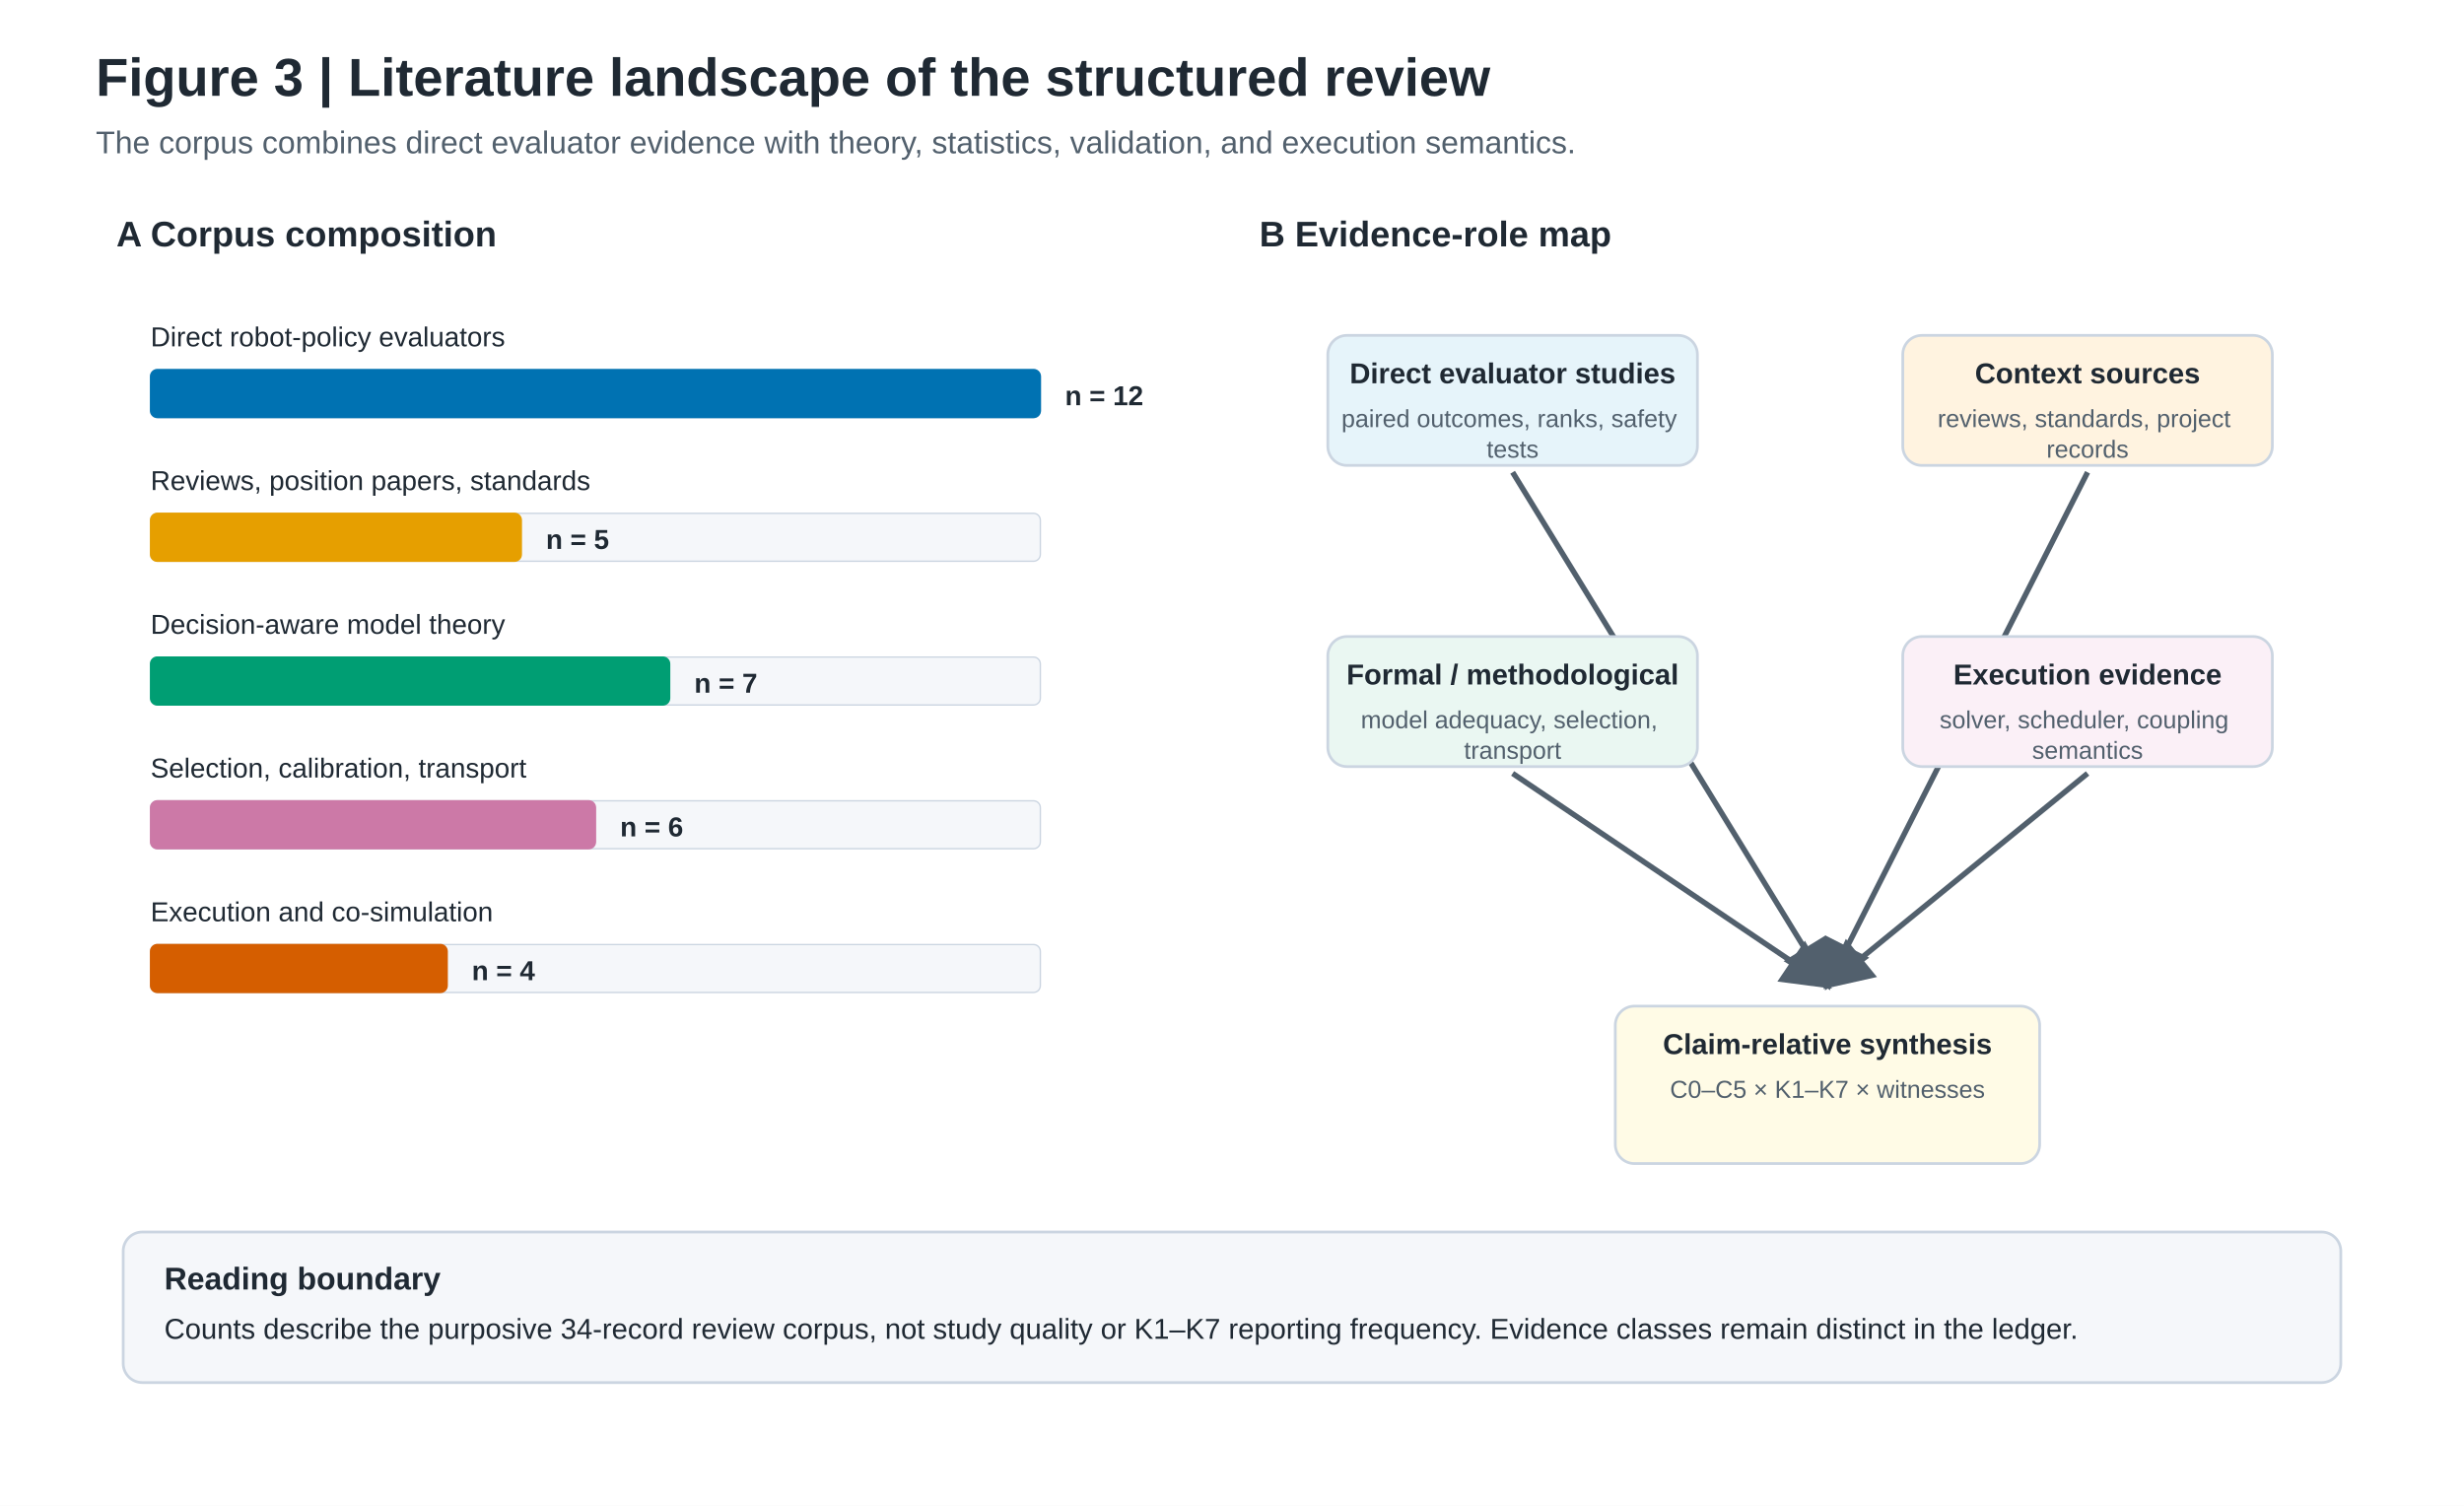
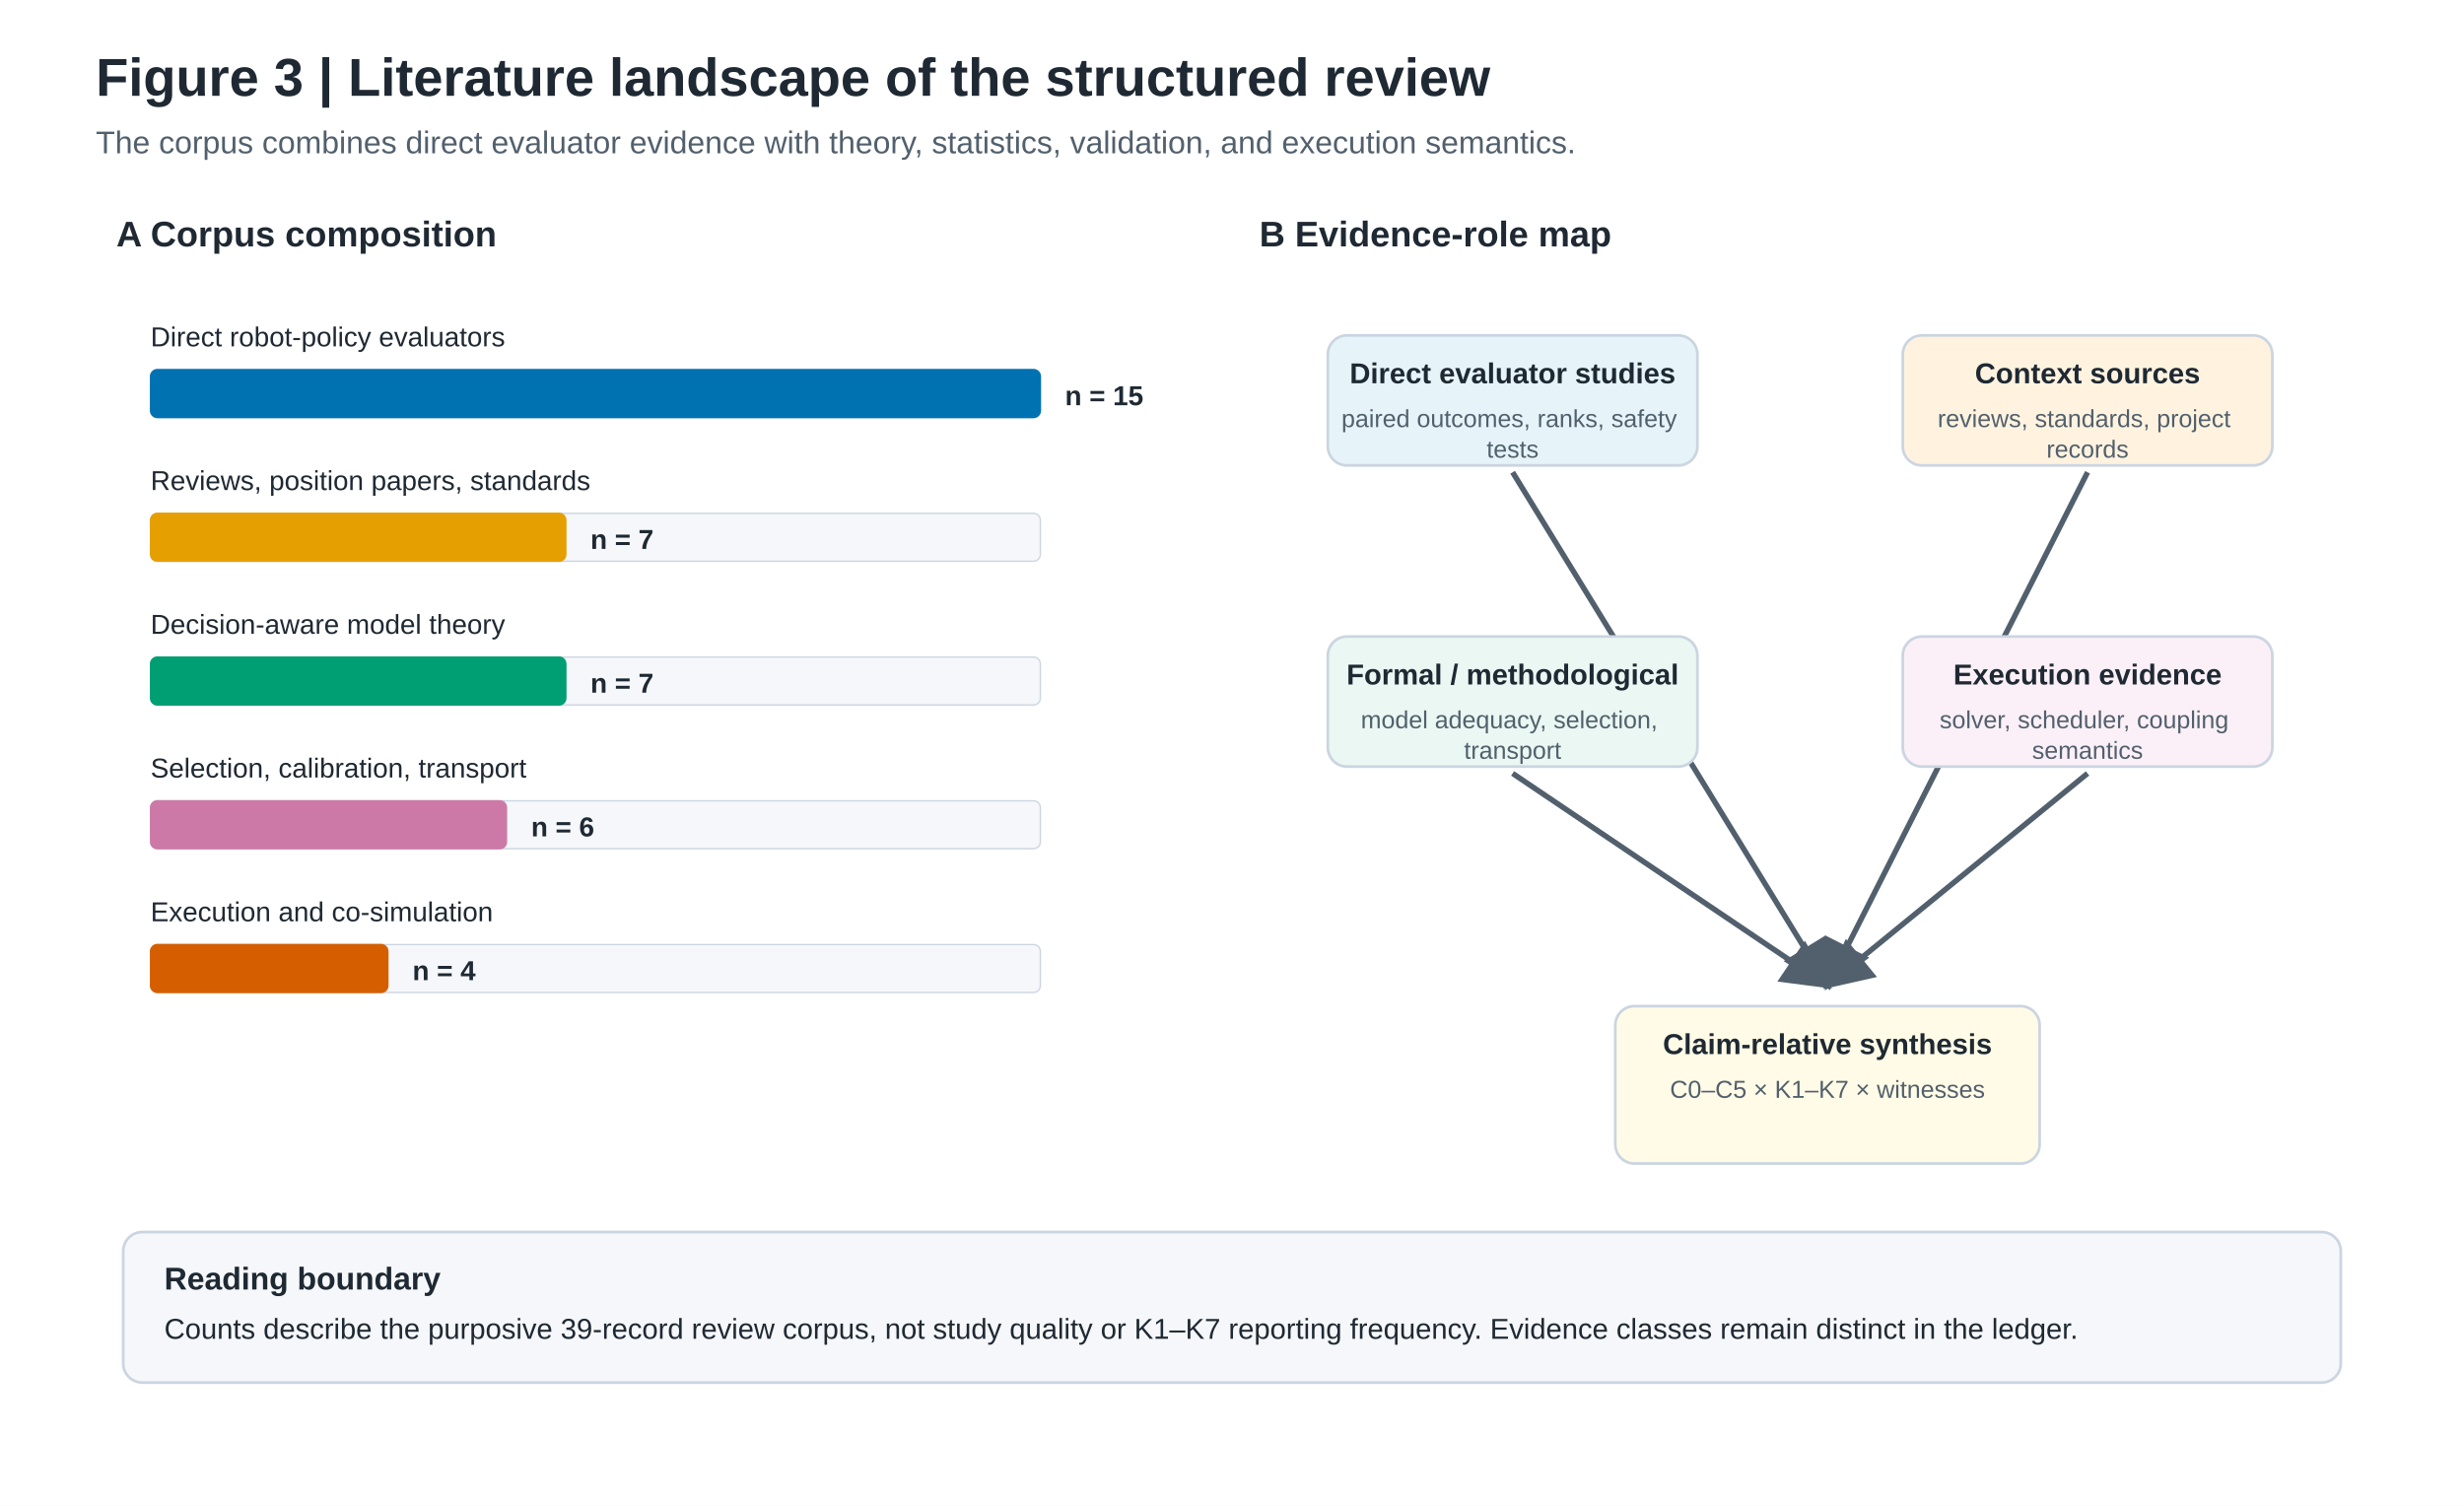
<svg xmlns="http://www.w3.org/2000/svg" width="1800" height="1100" viewBox="0 0 1800 1100">
  <defs>
    <marker id="arrow" markerWidth="9" markerHeight="9" refX="8" refY="4.5" orient="auto">
      <path d="M0,0 L9,4.5 L0,9 Z" fill="#52606D" />
    </marker>
  </defs>
  <rect width="1800" height="1100" fill="#FFFFFF" />
  <text x="70" y="70" text-anchor="start" font-family="Arial, Helvetica, sans-serif" font-size="39" font-weight="700" fill="#1F2933">
    <tspan x="70" dy="0">Figure 3 | Literature landscape of the structured review</tspan>
  </text>
  <text x="70" y="112" text-anchor="start" font-family="Arial, Helvetica, sans-serif" font-size="23" font-weight="400" fill="#52606D">
    <tspan x="70" dy="0">The corpus combines direct evaluator evidence with theory, statistics, validation, and execution semantics.</tspan>
  </text>
  <text x="85" y="180" text-anchor="start" font-family="Arial, Helvetica, sans-serif" font-size="26" font-weight="700" fill="#1F2933">
    <tspan x="85" dy="0">A  Corpus composition</tspan>
  </text>
  <text x="110" y="253" text-anchor="start" font-family="Arial, Helvetica, sans-serif" font-size="20" font-weight="400" fill="#1F2933">
    <tspan x="110" dy="0">Direct robot-policy evaluators</tspan>
  </text>
  <rect x="110" y="270" width="650" height="35" rx="5" fill="#F5F7FA" stroke="#CBD5E1" stroke-width="1" />
  <rect x="110" y="270" width="650" height="35" rx="5" fill="#0072B2" stroke="#0072B2" stroke-width="1" />
  <text x="778" y="296" text-anchor="start" font-family="Arial, Helvetica, sans-serif" font-size="20" font-weight="700" fill="#1F2933">
-     <tspan x="778" dy="0">n = 12</tspan>
+     <tspan x="778" dy="0">n = 15</tspan>
  </text>
  <text x="110" y="358" text-anchor="start" font-family="Arial, Helvetica, sans-serif" font-size="20" font-weight="400" fill="#1F2933">
    <tspan x="110" dy="0">Reviews, position papers, standards</tspan>
  </text>
  <rect x="110" y="375" width="650" height="35" rx="5" fill="#F5F7FA" stroke="#CBD5E1" stroke-width="1" />
-   <rect x="110" y="375" width="270.833" height="35" rx="5" fill="#E69F00" stroke="#E69F00" stroke-width="1" />
-   <text x="398.833" y="401" text-anchor="start" font-family="Arial, Helvetica, sans-serif" font-size="20" font-weight="700" fill="#1F2933">
-     <tspan x="398.833" dy="0">n = 5</tspan>
+   <rect x="110" y="375" width="303.333" height="35" rx="5" fill="#E69F00" stroke="#E69F00" stroke-width="1" />
+   <text x="431.333" y="401" text-anchor="start" font-family="Arial, Helvetica, sans-serif" font-size="20" font-weight="700" fill="#1F2933">
+     <tspan x="431.333" dy="0">n = 7</tspan>
  </text>
  <text x="110" y="463" text-anchor="start" font-family="Arial, Helvetica, sans-serif" font-size="20" font-weight="400" fill="#1F2933">
    <tspan x="110" dy="0">Decision-aware model theory</tspan>
  </text>
  <rect x="110" y="480" width="650" height="35" rx="5" fill="#F5F7FA" stroke="#CBD5E1" stroke-width="1" />
-   <rect x="110" y="480" width="379.167" height="35" rx="5" fill="#009E73" stroke="#009E73" stroke-width="1" />
-   <text x="507.167" y="506" text-anchor="start" font-family="Arial, Helvetica, sans-serif" font-size="20" font-weight="700" fill="#1F2933">
-     <tspan x="507.167" dy="0">n = 7</tspan>
+   <rect x="110" y="480" width="303.333" height="35" rx="5" fill="#009E73" stroke="#009E73" stroke-width="1" />
+   <text x="431.333" y="506" text-anchor="start" font-family="Arial, Helvetica, sans-serif" font-size="20" font-weight="700" fill="#1F2933">
+     <tspan x="431.333" dy="0">n = 7</tspan>
  </text>
  <text x="110" y="568" text-anchor="start" font-family="Arial, Helvetica, sans-serif" font-size="20" font-weight="400" fill="#1F2933">
    <tspan x="110" dy="0">Selection, calibration, transport</tspan>
  </text>
  <rect x="110" y="585" width="650" height="35" rx="5" fill="#F5F7FA" stroke="#CBD5E1" stroke-width="1" />
-   <rect x="110" y="585" width="325" height="35" rx="5" fill="#CC79A7" stroke="#CC79A7" stroke-width="1" />
-   <text x="453" y="611" text-anchor="start" font-family="Arial, Helvetica, sans-serif" font-size="20" font-weight="700" fill="#1F2933">
-     <tspan x="453" dy="0">n = 6</tspan>
+   <rect x="110" y="585" width="260" height="35" rx="5" fill="#CC79A7" stroke="#CC79A7" stroke-width="1" />
+   <text x="388" y="611" text-anchor="start" font-family="Arial, Helvetica, sans-serif" font-size="20" font-weight="700" fill="#1F2933">
+     <tspan x="388" dy="0">n = 6</tspan>
  </text>
  <text x="110" y="673" text-anchor="start" font-family="Arial, Helvetica, sans-serif" font-size="20" font-weight="400" fill="#1F2933">
    <tspan x="110" dy="0">Execution and co-simulation</tspan>
  </text>
  <rect x="110" y="690" width="650" height="35" rx="5" fill="#F5F7FA" stroke="#CBD5E1" stroke-width="1" />
-   <rect x="110" y="690" width="216.667" height="35" rx="5" fill="#D55E00" stroke="#D55E00" stroke-width="1" />
-   <text x="344.667" y="716" text-anchor="start" font-family="Arial, Helvetica, sans-serif" font-size="20" font-weight="700" fill="#1F2933">
-     <tspan x="344.667" dy="0">n = 4</tspan>
+   <rect x="110" y="690" width="173.333" height="35" rx="5" fill="#D55E00" stroke="#D55E00" stroke-width="1" />
+   <text x="301.333" y="716" text-anchor="start" font-family="Arial, Helvetica, sans-serif" font-size="20" font-weight="700" fill="#1F2933">
+     <tspan x="301.333" dy="0">n = 4</tspan>
  </text>
  <text x="920" y="180" text-anchor="start" font-family="Arial, Helvetica, sans-serif" font-size="26" font-weight="700" fill="#1F2933">
    <tspan x="920" dy="0">B  Evidence-role map</tspan>
  </text>
  <rect x="970" y="245" width="270" height="95" rx="14" fill="#E6F4FA" stroke="#CBD5E1" stroke-width="2" />
  <text x="1105" y="280" text-anchor="middle" font-family="Arial, Helvetica, sans-serif" font-size="21" font-weight="700" fill="#1F2933">
    <tspan x="1105" dy="0">Direct evaluator studies</tspan>
  </text>
  <text x="1105" y="312" text-anchor="middle" font-family="Arial, Helvetica, sans-serif" font-size="18" font-weight="400" fill="#52606D">
    <tspan x="1105" dy="0">paired outcomes, ranks, safety</tspan>
    <tspan x="1105" dy="22.32">tests</tspan>
  </text>
  <line x1="1105" y1="345" x2="1335" y2="720" stroke="#52606D" stroke-width="4" marker-end="url(#arrow)" />
  <rect x="1390" y="245" width="270" height="95" rx="14" fill="#FFF3E0" stroke="#CBD5E1" stroke-width="2" />
  <text x="1525" y="280" text-anchor="middle" font-family="Arial, Helvetica, sans-serif" font-size="21" font-weight="700" fill="#1F2933">
    <tspan x="1525" dy="0">Context sources</tspan>
  </text>
  <text x="1525" y="312" text-anchor="middle" font-family="Arial, Helvetica, sans-serif" font-size="18" font-weight="400" fill="#52606D">
    <tspan x="1525" dy="0">reviews, standards, project</tspan>
    <tspan x="1525" dy="22.32">records</tspan>
  </text>
  <line x1="1525" y1="345" x2="1335" y2="720" stroke="#52606D" stroke-width="4" marker-end="url(#arrow)" />
  <rect x="970" y="465" width="270" height="95" rx="14" fill="#EAF7F2" stroke="#CBD5E1" stroke-width="2" />
  <text x="1105" y="500" text-anchor="middle" font-family="Arial, Helvetica, sans-serif" font-size="21" font-weight="700" fill="#1F2933">
    <tspan x="1105" dy="0">Formal / methodological</tspan>
  </text>
  <text x="1105" y="532" text-anchor="middle" font-family="Arial, Helvetica, sans-serif" font-size="18" font-weight="400" fill="#52606D">
    <tspan x="1105" dy="0">model adequacy, selection,</tspan>
    <tspan x="1105" dy="22.32">transport</tspan>
  </text>
  <line x1="1105" y1="565" x2="1335" y2="720" stroke="#52606D" stroke-width="4" marker-end="url(#arrow)" />
  <rect x="1390" y="465" width="270" height="95" rx="14" fill="#FBF0F7" stroke="#CBD5E1" stroke-width="2" />
  <text x="1525" y="500" text-anchor="middle" font-family="Arial, Helvetica, sans-serif" font-size="21" font-weight="700" fill="#1F2933">
    <tspan x="1525" dy="0">Execution evidence</tspan>
  </text>
  <text x="1525" y="532" text-anchor="middle" font-family="Arial, Helvetica, sans-serif" font-size="18" font-weight="400" fill="#52606D">
    <tspan x="1525" dy="0">solver, scheduler, coupling</tspan>
    <tspan x="1525" dy="22.32">semantics</tspan>
  </text>
  <line x1="1525" y1="565" x2="1335" y2="720" stroke="#52606D" stroke-width="4" marker-end="url(#arrow)" />
  <rect x="1180" y="735" width="310" height="115" rx="14" fill="#FFFBE6" stroke="#CBD5E1" stroke-width="2" />
  <text x="1335" y="770" text-anchor="middle" font-family="Arial, Helvetica, sans-serif" font-size="21" font-weight="700" fill="#1F2933">
    <tspan x="1335" dy="0">Claim-relative synthesis</tspan>
  </text>
  <text x="1335" y="802" text-anchor="middle" font-family="Arial, Helvetica, sans-serif" font-size="18" font-weight="400" fill="#52606D">
    <tspan x="1335" dy="0">C0–C5 × K1–K7 × witnesses</tspan>
  </text>
  <rect x="90" y="900" width="1620" height="110" rx="14" fill="#F5F7FA" stroke="#CBD5E1" stroke-width="2" />
  <text x="120" y="942" text-anchor="start" font-family="Arial, Helvetica, sans-serif" font-size="23" font-weight="700" fill="#1F2933">
    <tspan x="120" dy="0">Reading boundary</tspan>
  </text>
  <text x="120" y="978" text-anchor="start" font-family="Arial, Helvetica, sans-serif" font-size="21" font-weight="400" fill="#1F2933">
-     <tspan x="120" dy="0">Counts describe the purposive 34-record review corpus, not study quality or K1–K7 reporting frequency. Evidence classes remain distinct in the ledger.</tspan>
+     <tspan x="120" dy="0">Counts describe the purposive 39-record review corpus, not study quality or K1–K7 reporting frequency. Evidence classes remain distinct in the ledger.</tspan>
  </text>
</svg>
